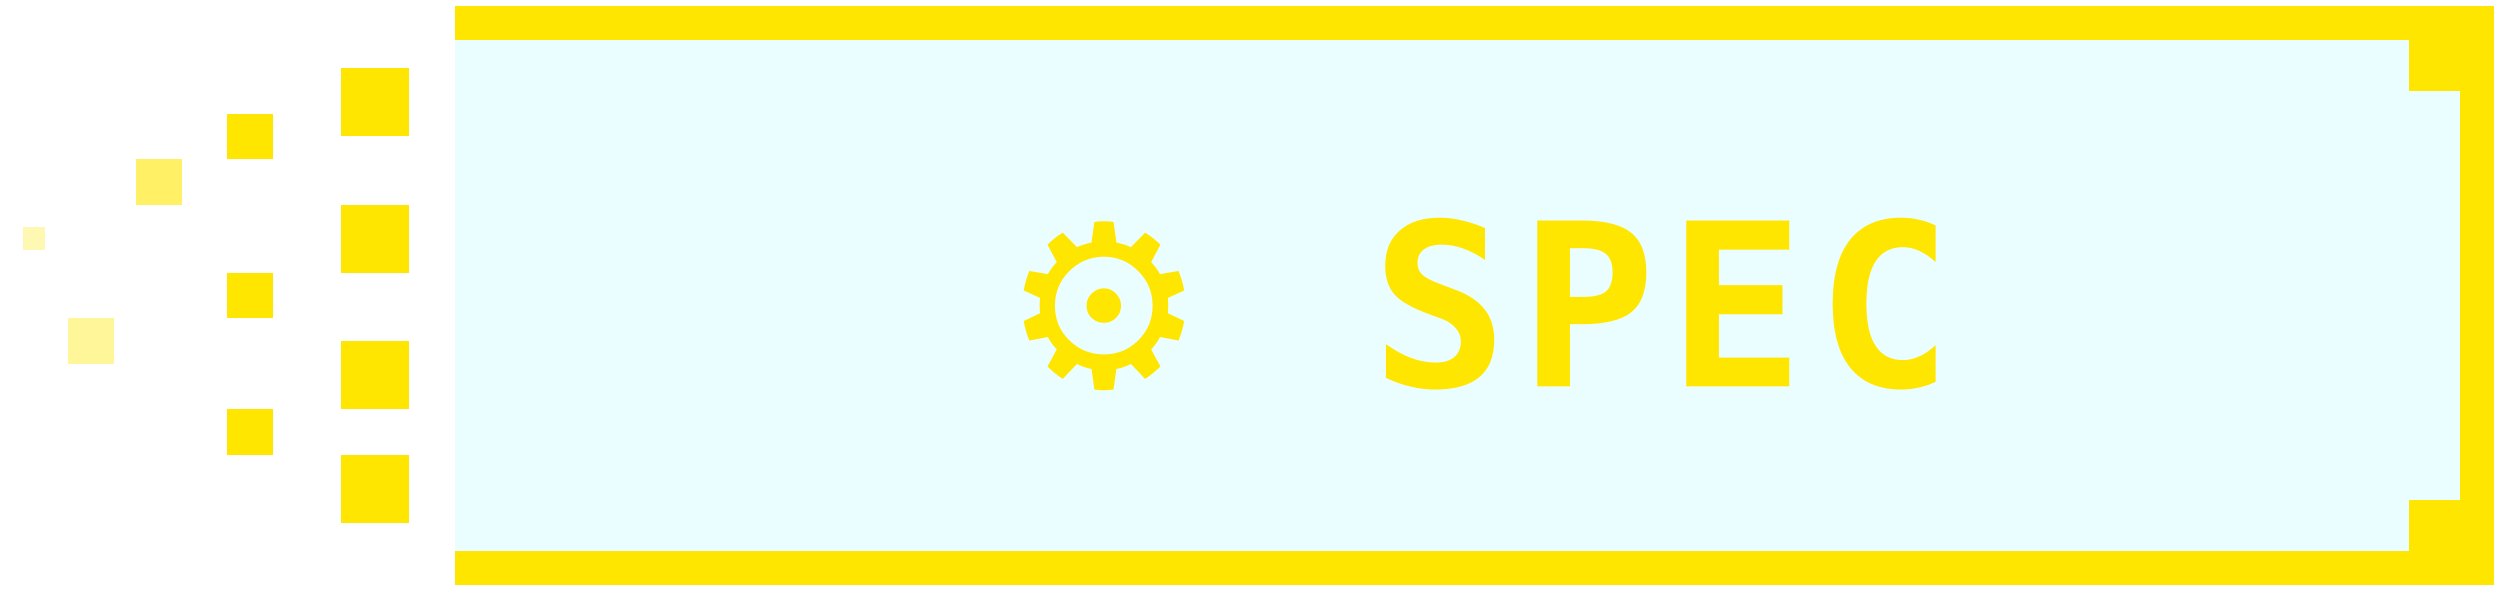
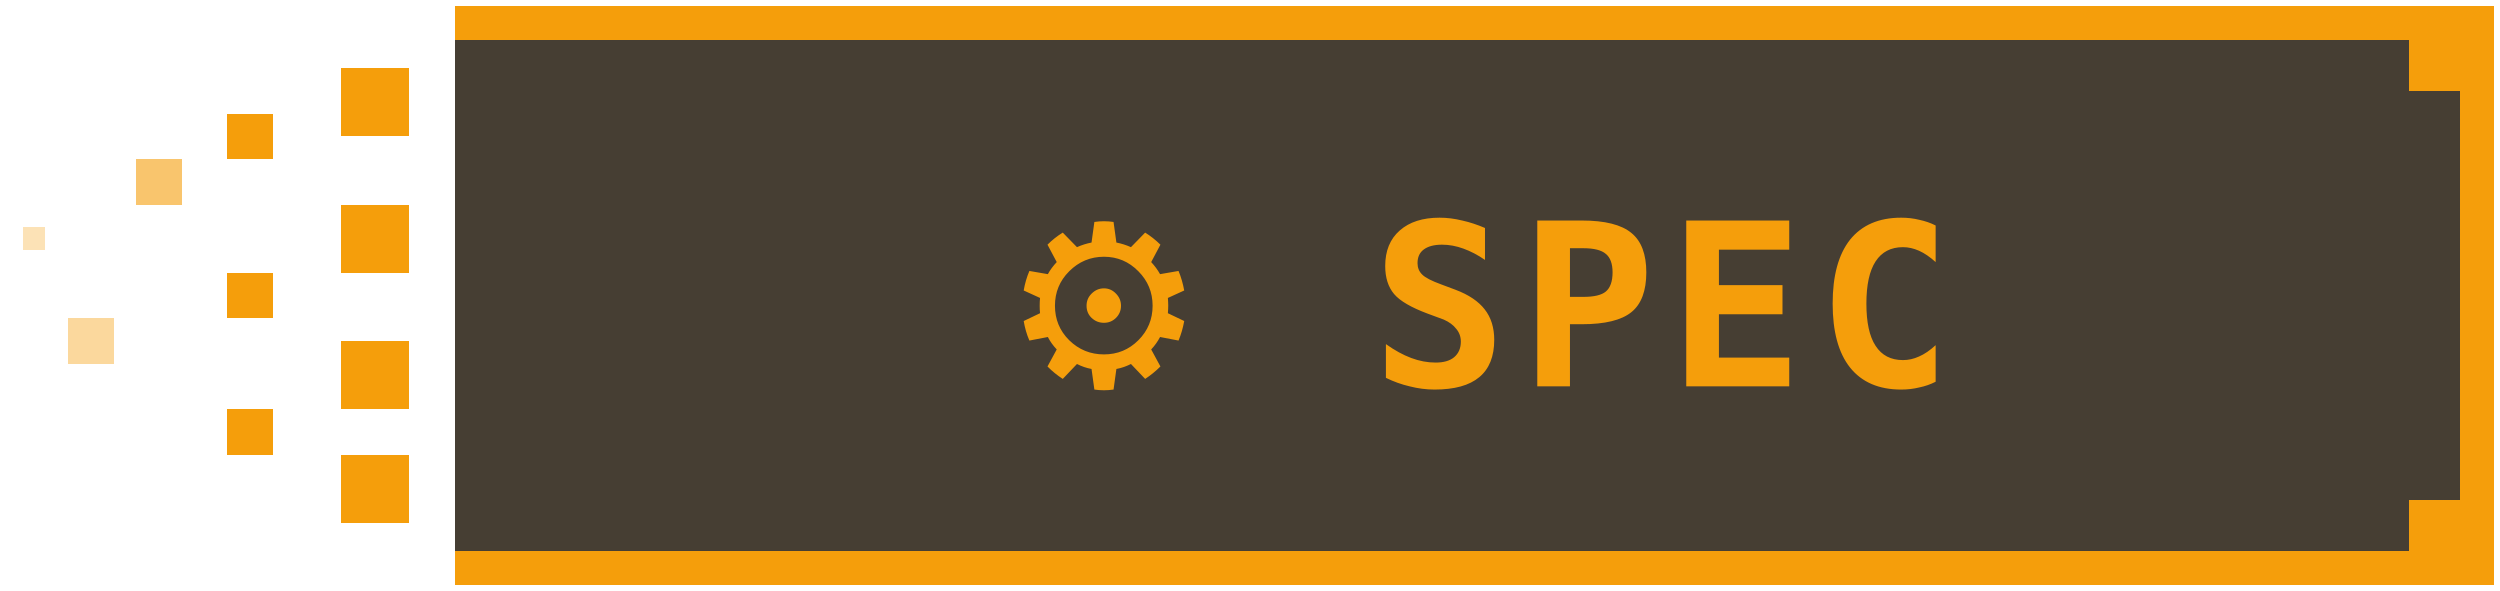
<svg xmlns="http://www.w3.org/2000/svg" viewBox="0 0 110 26" width="110" height="26" shape-rendering="crispEdges">
  <defs>
    <style>
      .chip-text {
        font-family: 'JetBrains Mono', 'Fira Code', monospace;
        font-size: 10px;
        font-weight: bold;
        letter-spacing: 0.5px;
      }
+       
    </style>
  </defs>
-   <path d="M 20 1 L 109 1 L 109 25 L 20 25" fill="rgba(0, 240, 255, 0.08)" stroke="#FFE600" stroke-width="1.5" />
-   <rect x="106" y="1" width="3" height="3" fill="#FFE600" />
-   <rect x="106" y="22" width="3" height="3" fill="#FFE600" />
-   <g fill="#FFE600">
+   <path d="M 20 1 L 109 1 L 109 25 L 20 25" fill="rgba(10, 14, 23, 0.85)" />
+   <path d="M 20 1 L 109 1 L 109 25 L 20 25" fill="rgba(245, 158, 11, 0.12)" stroke="#F59E0B" stroke-width="1.5" />
+   <rect x="106" y="1" width="3" height="3" fill="#F59E0B" />
+   <rect x="106" y="22" width="3" height="3" fill="#F59E0B" />
+   <g fill="#F59E0B">
    <rect x="15" y="3" width="3" height="3" />
    <rect x="15" y="9" width="3" height="3" />
    <rect x="15" y="15" width="3" height="3" />
    <rect x="15" y="20" width="3" height="3" />
    <rect x="10" y="5" width="2" height="2" />
    <rect x="10" y="12" width="2" height="2" />
    <rect x="10" y="18" width="2" height="2" />
    <rect x="6" y="7" width="2" height="2" opacity="0.6" />
    <rect x="3" y="14" width="2" height="2" opacity="0.4" />
    <rect x="1" y="10" width="1" height="1" opacity="0.3" />
  </g>
-   <text x="65" y="17" fill="#FFE600" text-anchor="middle" class="chip-text">
+   <text x="65" y="17" fill="#F59E0B" text-anchor="middle" class="chip-text">
    ⚙️ SPEC
  </text>
</svg>
